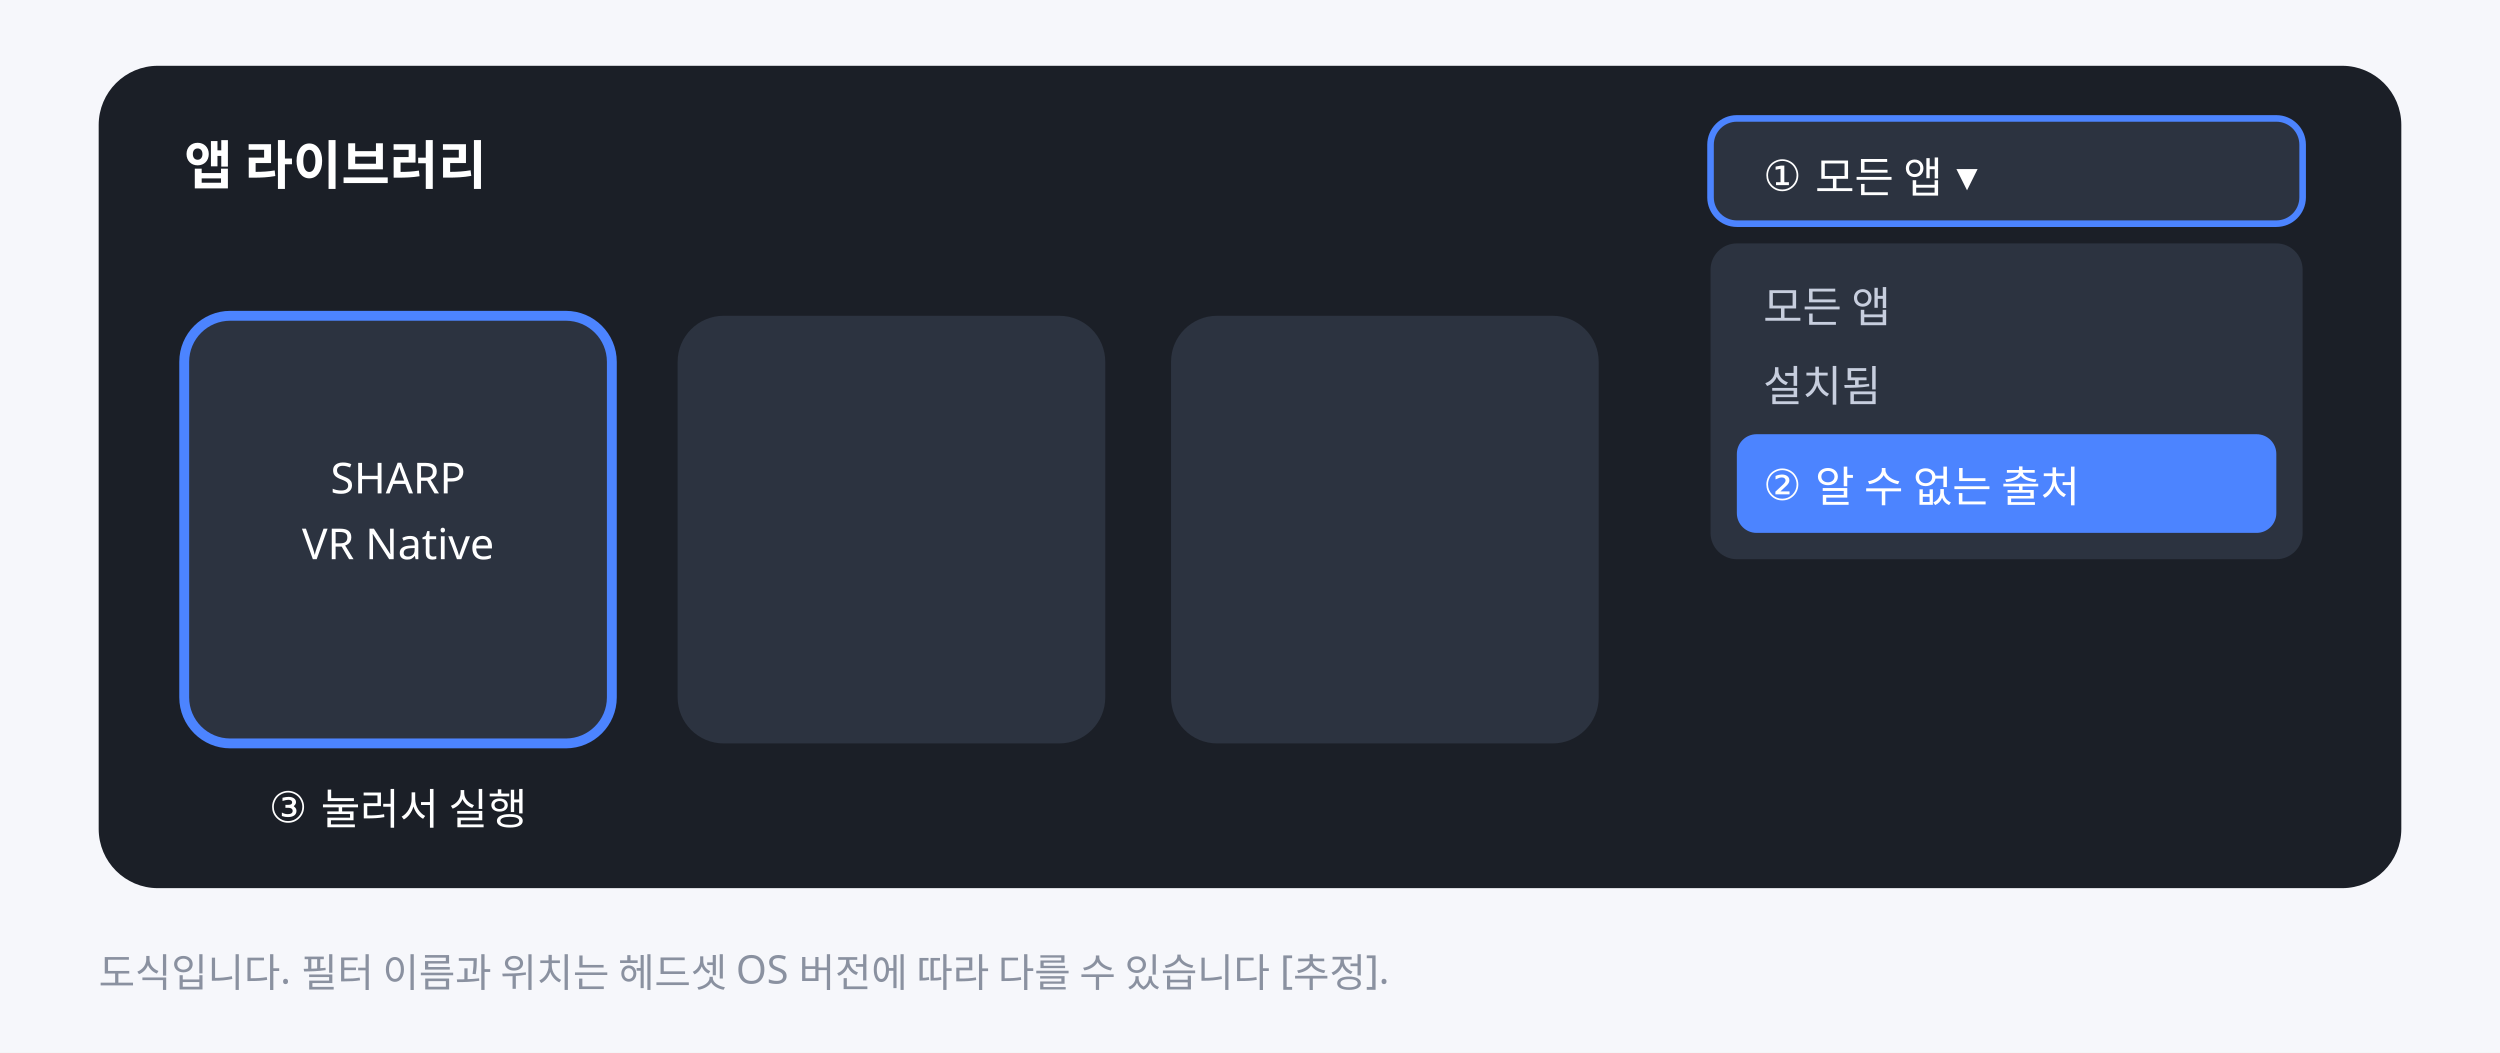
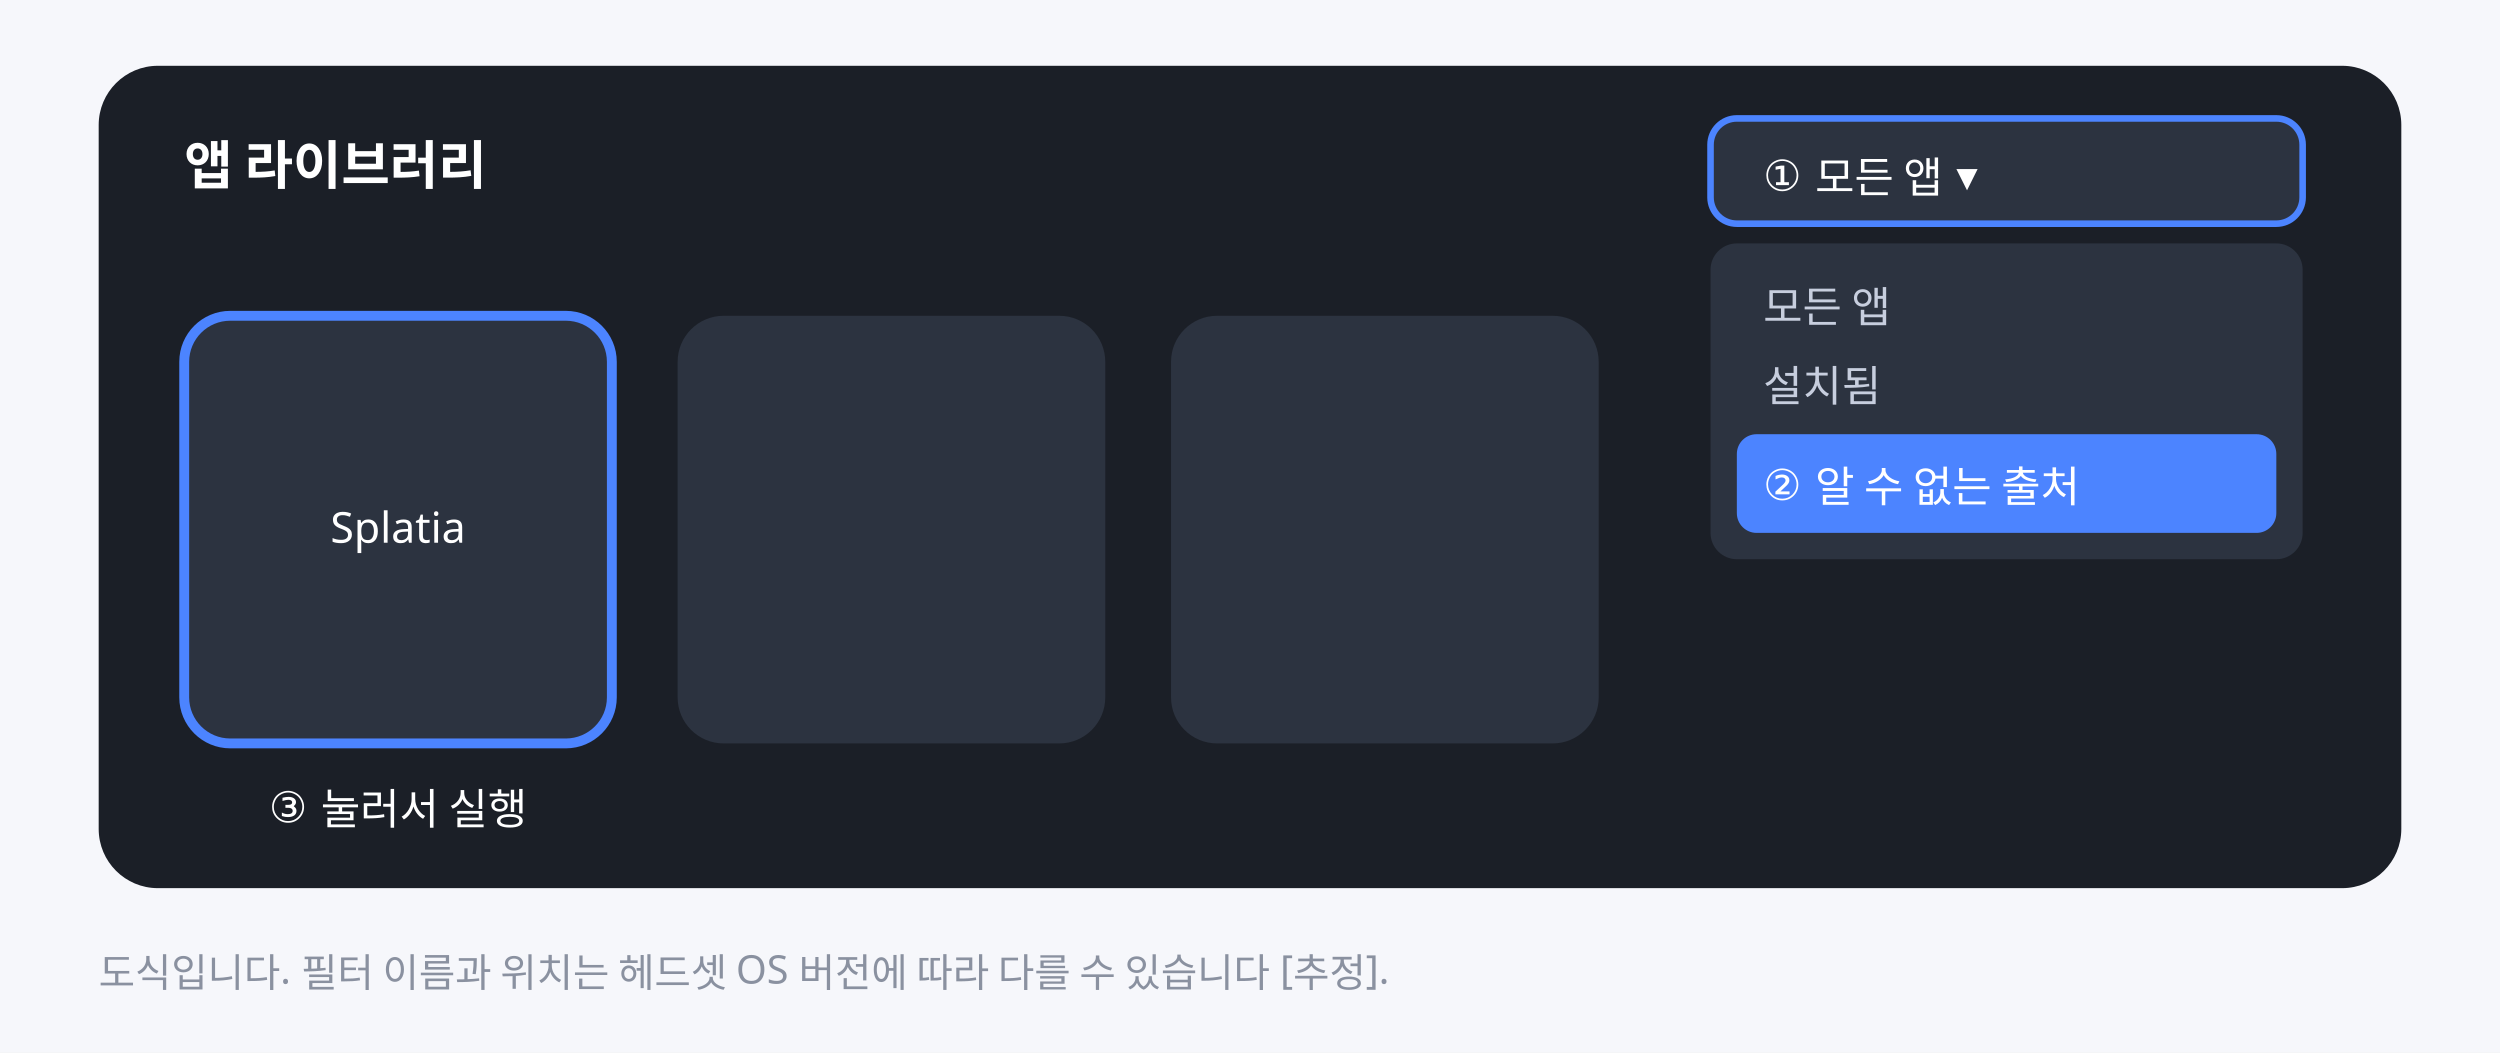
<svg xmlns="http://www.w3.org/2000/svg" width="760" height="320" viewBox="0 0 760 320" font-family="'Noto Sans KR','Malgun Gothic',sans-serif">
  <rect width="760" height="320" fill="#f6f7fb" />
  <rect x="30" y="20" width="700" height="250" rx="18" fill="#1b1f27" />
  <text x="56" y="56" font-size="16" fill="#ffffff" font-weight="bold">앱 라이브러리</text>
  <rect x="520" y="36" width="180" height="32" rx="8" fill="#2c3340" stroke="#4c84ff" stroke-width="2" />
  <text x="536" y="58" font-size="13" fill="#ffffff">① 모든 앱 ▾</text>
  <rect x="520" y="74" width="180" height="96" rx="8" fill="#2c3340" />
  <text x="536" y="98" font-size="13" fill="#c7cede">모든 앱</text>
  <text x="536" y="122" font-size="13" fill="#c7cede">설치됨</text>
  <rect x="528" y="132" width="164" height="30" rx="6" fill="#4c84ff" />
  <text x="536" y="152" font-size="13" fill="#ffffff">② 알 수 없는 출처</text>
  <rect x="56" y="96" width="130" height="130" rx="14" fill="#2c3340" stroke="#4c84ff" stroke-width="3" />
-   <text x="121" y="150" font-size="13" text-anchor="middle" fill="#ffffff">SHARP</text>
-   <text x="121" y="170" font-size="13" text-anchor="middle" fill="#ffffff">VR Native</text>
+   <text x="121" y="165" font-size="13" text-anchor="middle" fill="#ffffff">Splatia</text>
  <text x="121" y="250" font-size="13" text-anchor="middle" fill="#ffffff">③ 눌러서 실행</text>
  <rect x="206" y="96" width="130" height="130" rx="14" fill="#2c3340" />
  <rect x="356" y="96" width="130" height="130" rx="14" fill="#2c3340" />
  <text x="30" y="300" font-size="12" fill="#8a91a0">도식입니다. 필터 이름과 위치는 헤드셋 OS 버전에 따라 다를 수 있습니다 [추정].</text>
</svg>
